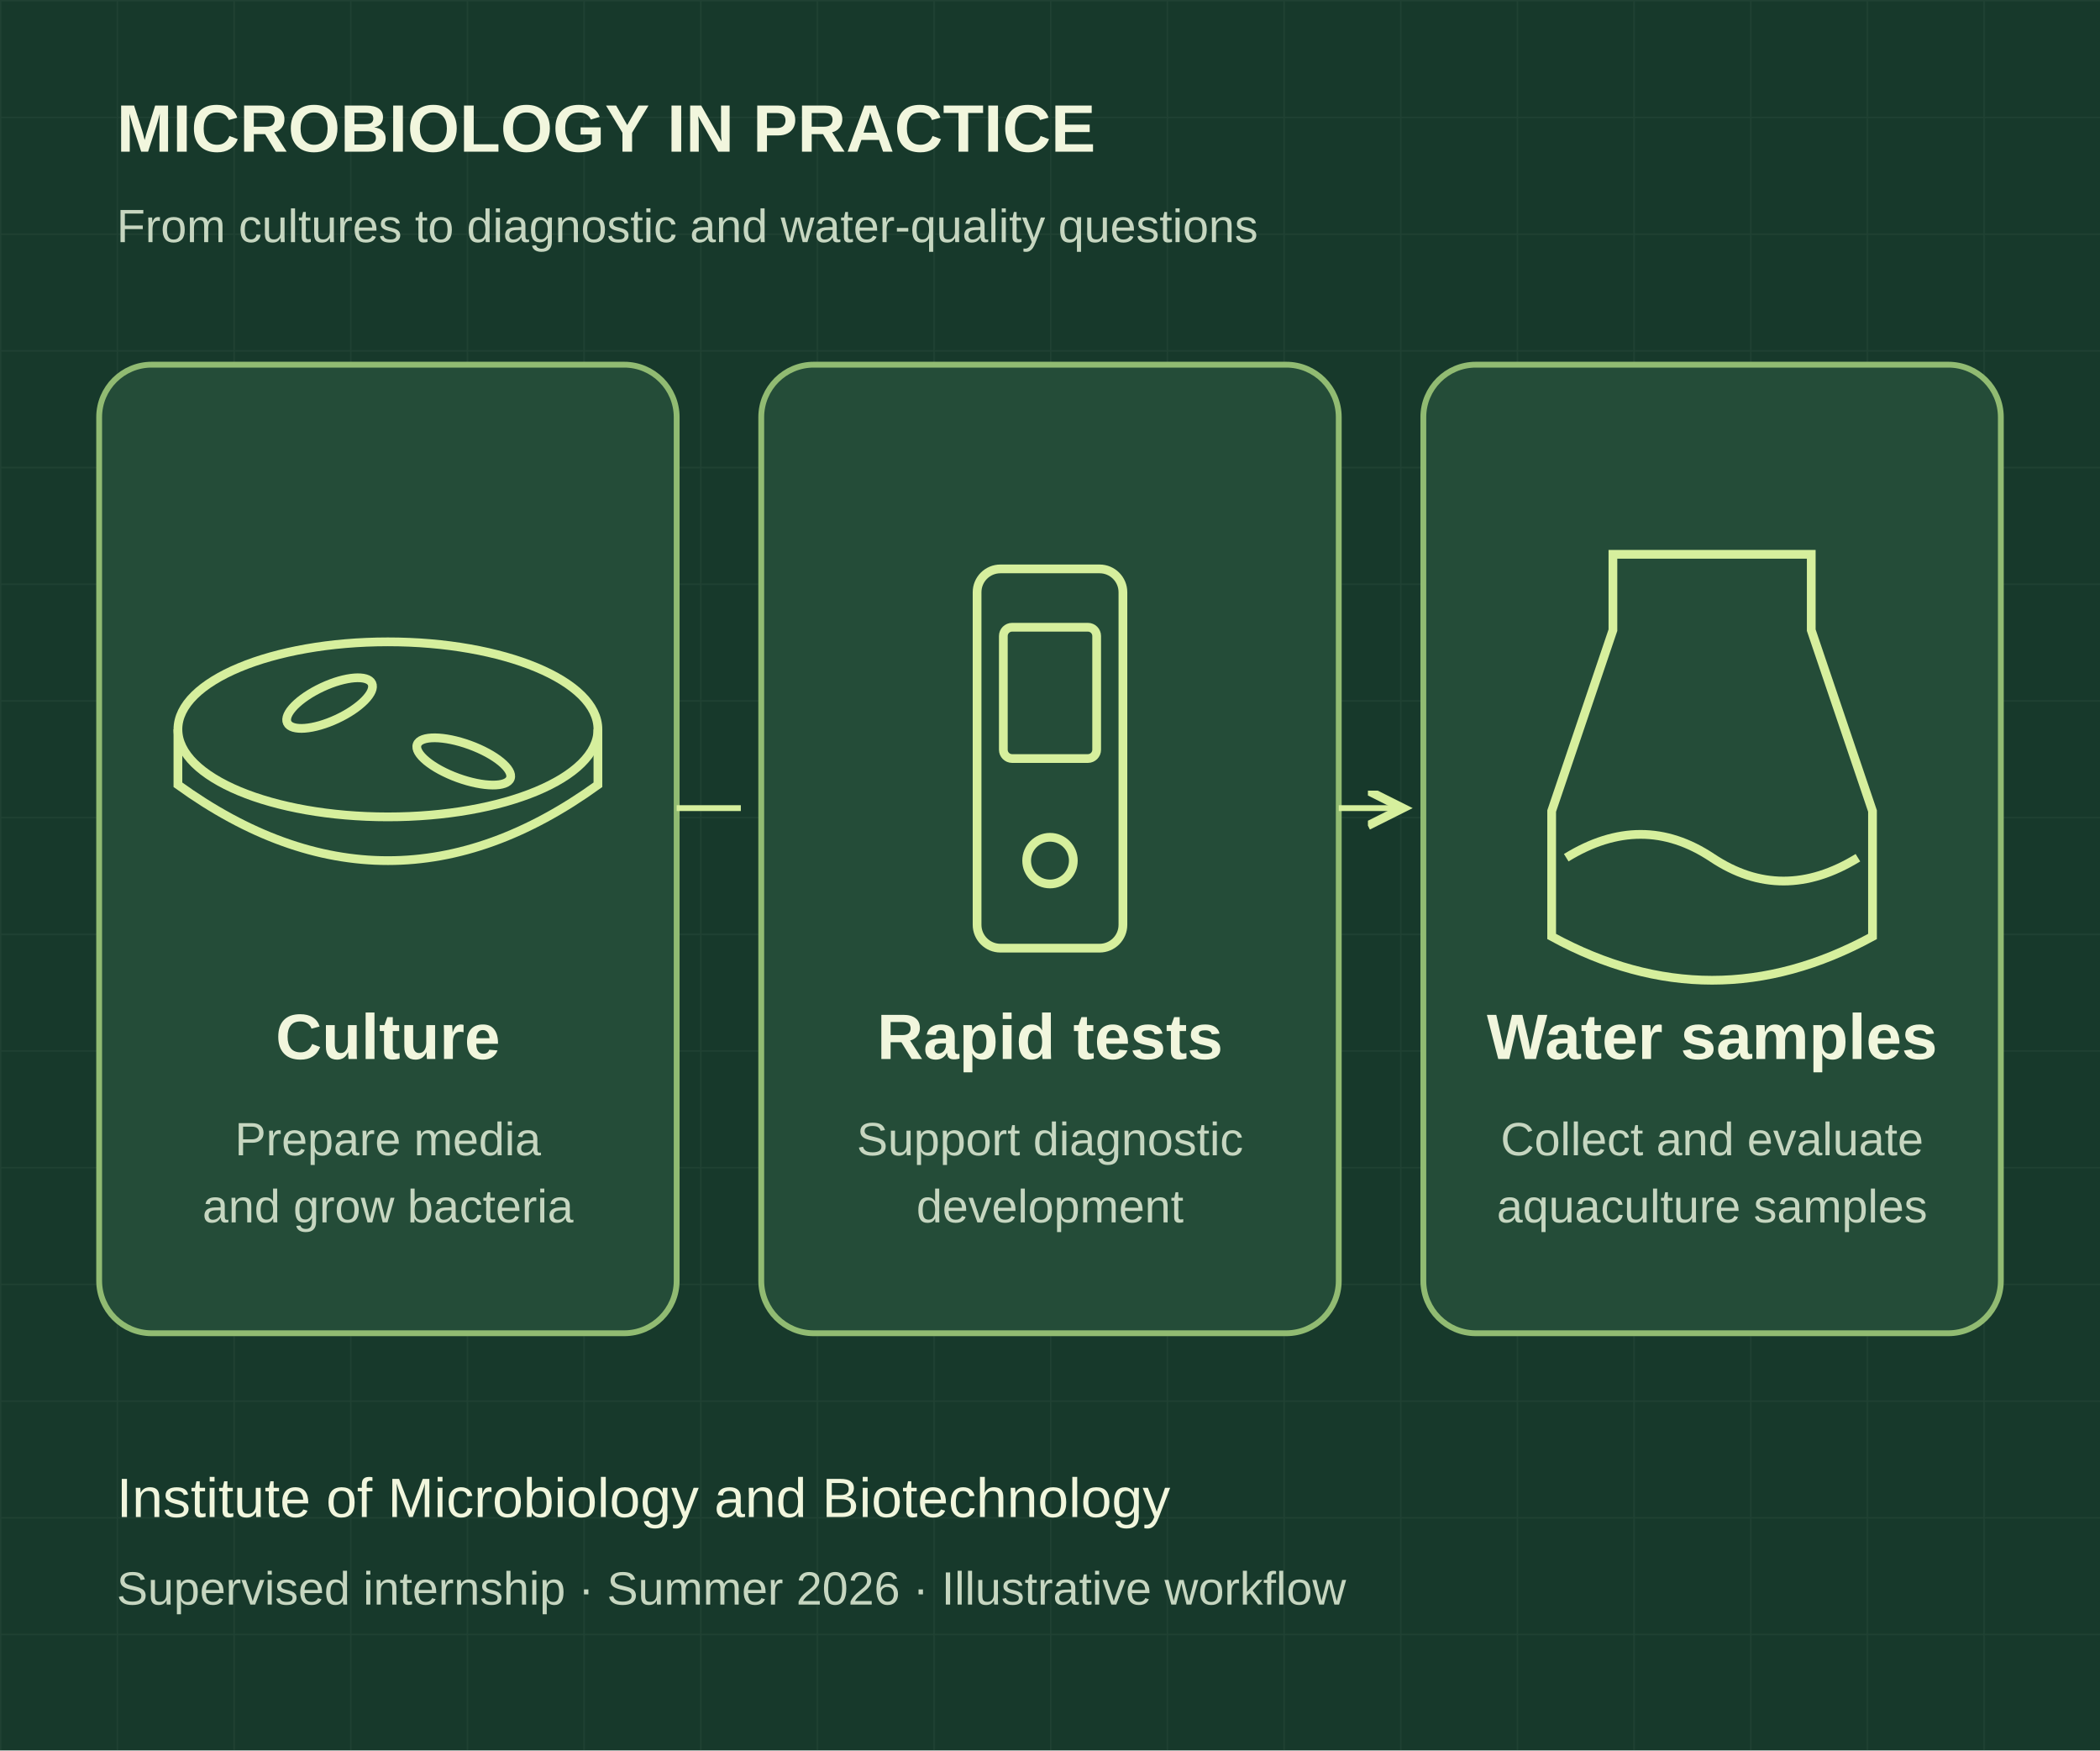
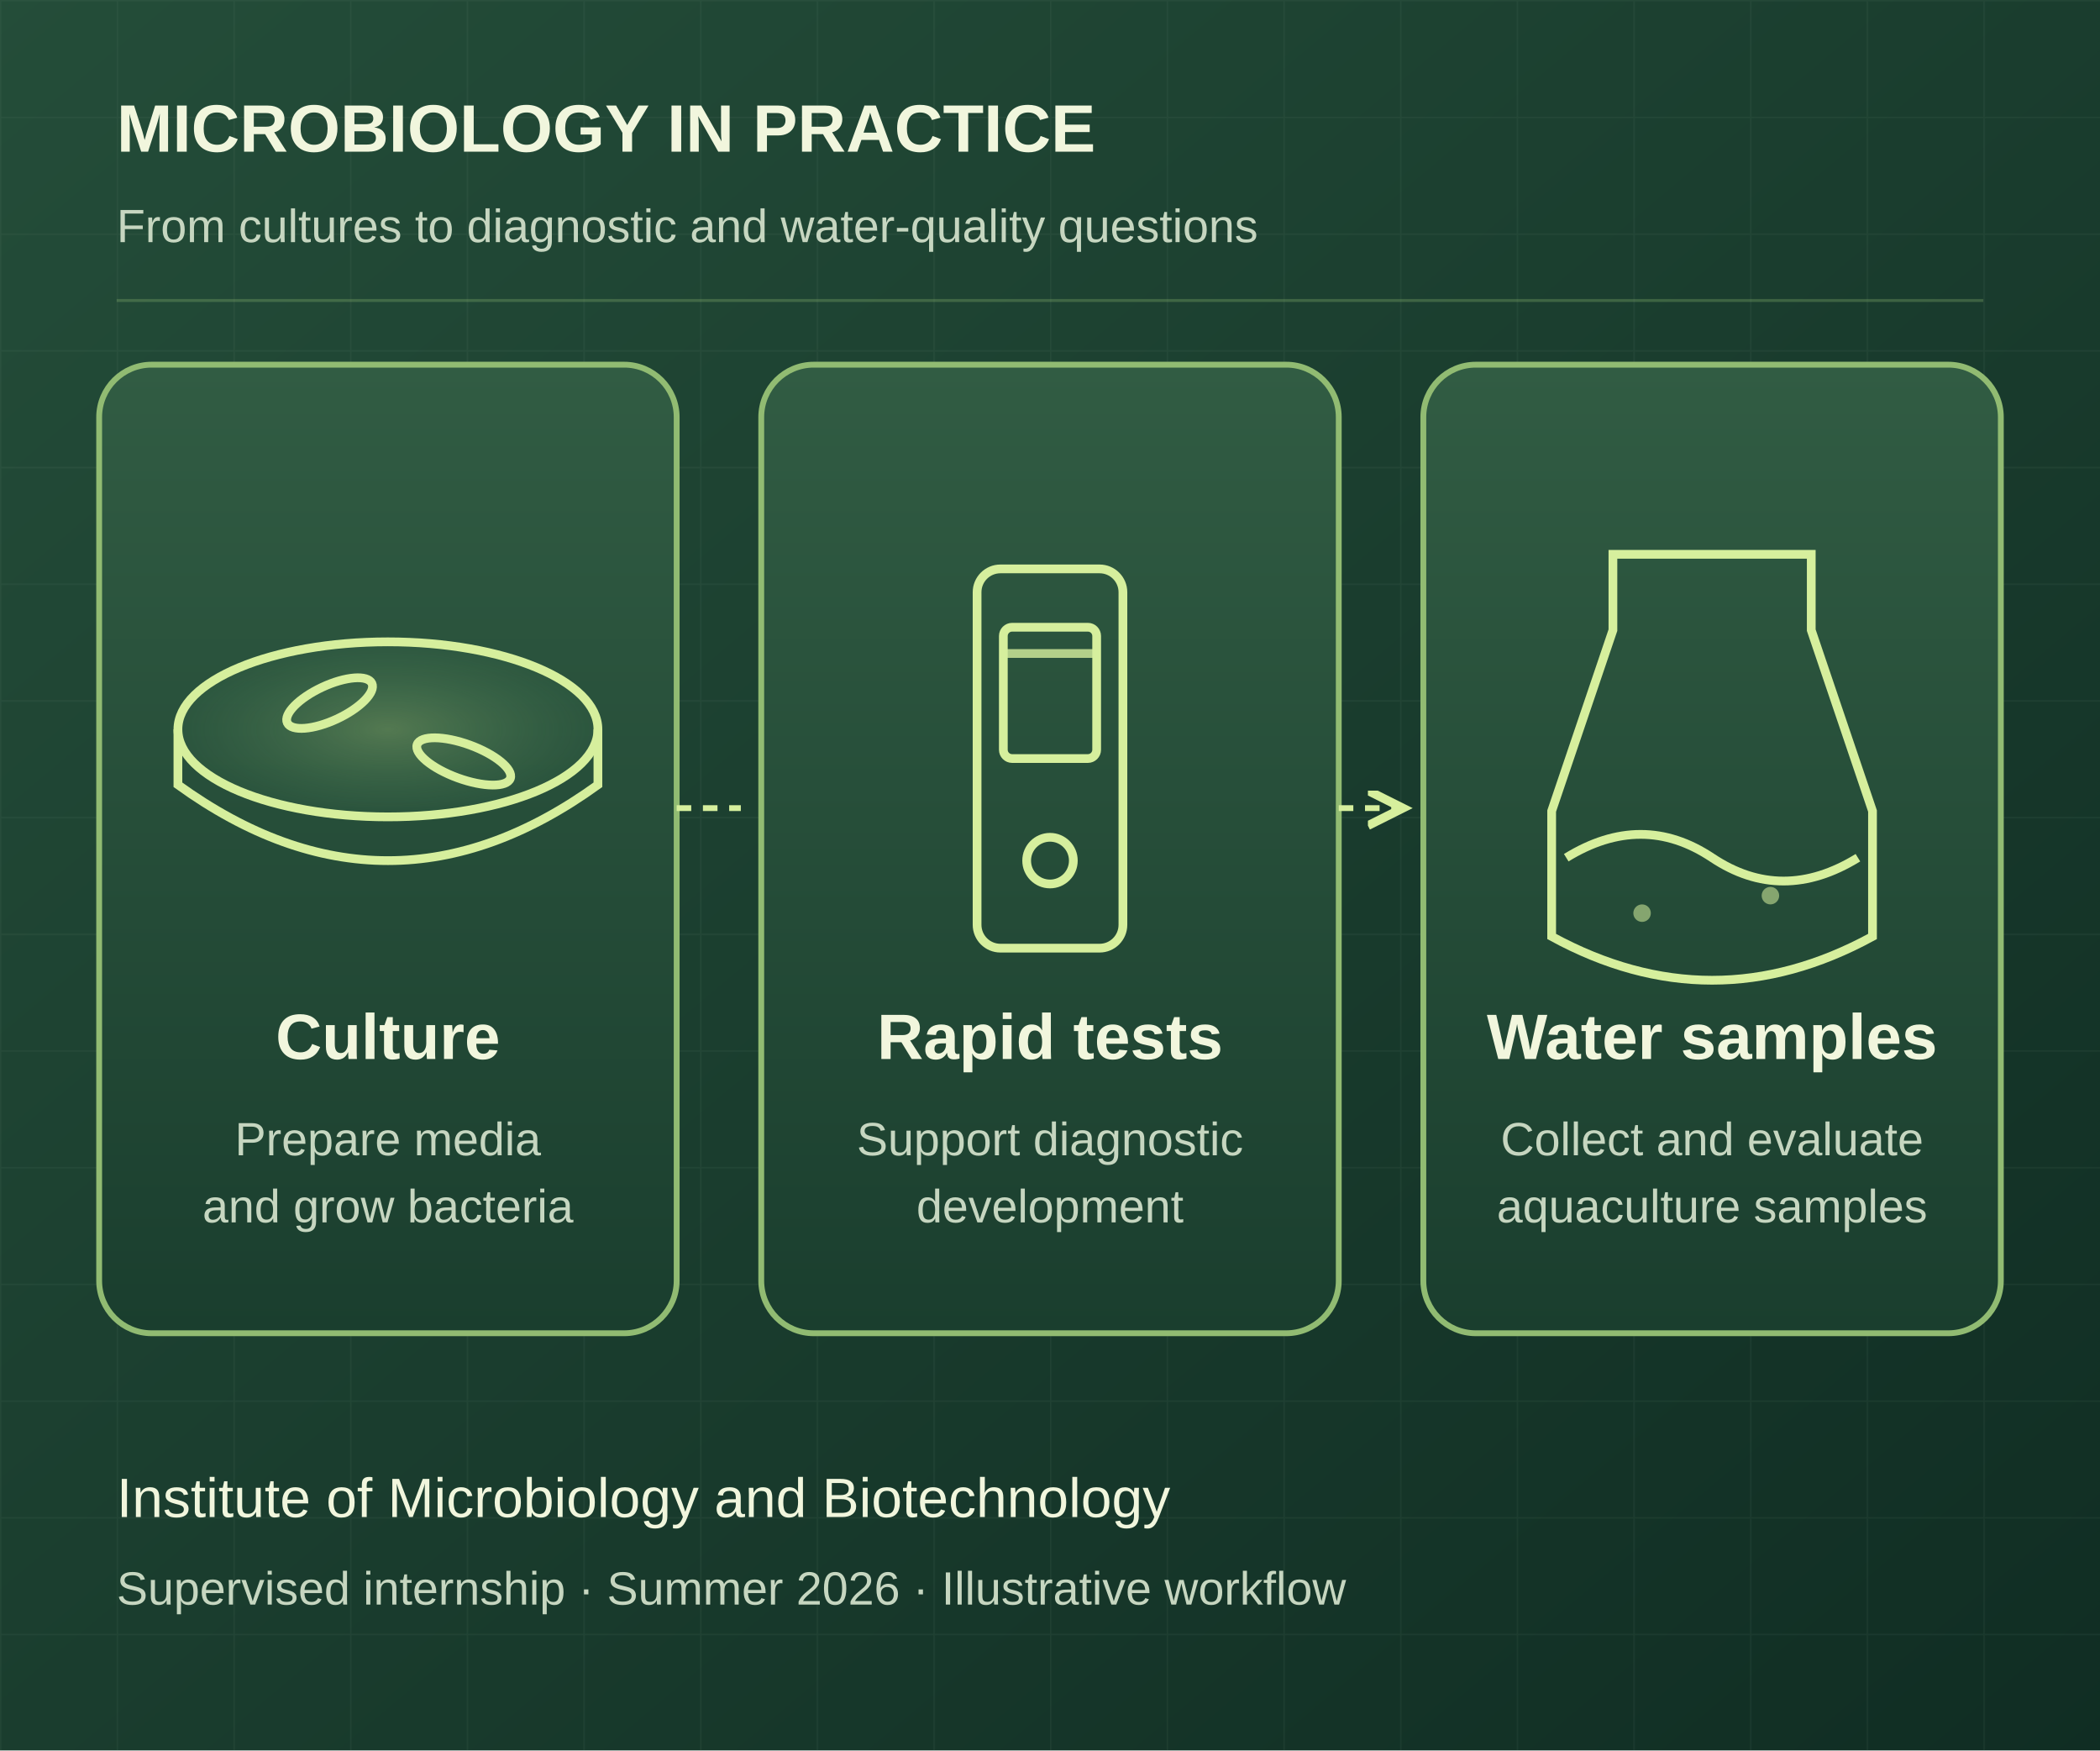
<svg xmlns="http://www.w3.org/2000/svg" viewBox="0 0 720 600">
  <defs>
    <pattern id="grid" width="40" height="40" patternUnits="userSpaceOnUse">
      <path d="M40 0H0V40" fill="none" stroke="#72947a" stroke-opacity=".1" />
    </pattern>
    <marker id="arrow" markerWidth="8" markerHeight="8" refX="6" refY="3" orient="auto">
      <path d="M0 0L6 3L0 6" fill="none" stroke="#d6ef9d" stroke-width="1.5" />
    </marker>
+     <linearGradient id="scene-wash" x2="1" y2="1">
+       <stop stop-color="#244d39" />
+       <stop offset="1" stop-color="#102d23" />
+     </linearGradient>
+     <linearGradient id="panel-wash" x2="0" y2="1">
+       <stop stop-color="#315c43" />
+       <stop offset="1" stop-color="#1a3e2e" />
+     </linearGradient>
+     <radialGradient id="dish-wash">
+       <stop stop-color="#b9d784" stop-opacity=".3" />
+       <stop offset="1" stop-color="#6aab72" stop-opacity=".05" />
+     </radialGradient>
  </defs>
-   <rect width="720" height="600" fill="#17392b" />
+   <rect width="720" height="600" fill="url(#scene-wash)" />
  <rect width="720" height="600" fill="url(#grid)" />
  <g font-family="Arial, sans-serif" fill="#f1f6dd">
-     <text x="40" y="52" font-size="23" font-weight="700">MICROBIOLOGY IN PRACTICE</text>
-     <text x="40" y="83" font-size="16" fill="#c6d6c0">From cultures to diagnostic and water-quality questions</text>
-     <g fill="#244c38" stroke="#91bb72" stroke-width="2">
+     <text x="40" y="52" font-size="23" font-weight="700" style="font-family:Arial, sans-serif;font-size:23px;font-weight:700;letter-spacing:normal">MICROBIOLOGY IN PRACTICE</text>
+     <text x="40" y="83" font-size="16" fill="#c6d6c0" style="font-family:Arial, sans-serif;font-size:16px;font-weight:400;letter-spacing:normal">From cultures to diagnostic and water-quality questions</text>
+     <path d="M40 103H680" stroke="#91bb72" stroke-opacity=".3" fill="none" />
+     <g fill="url(#panel-wash)" stroke="#91bb72" stroke-width="2">
      <rect x="34" y="125" width="198" height="332" rx="18" />
      <rect x="261" y="125" width="198" height="332" rx="18" />
      <rect x="488" y="125" width="198" height="332" rx="18" />
    </g>
    <g stroke="#d6ef9d" stroke-width="3" fill="none">
-       <ellipse cx="133" cy="250" rx="72" ry="30" />
+       <ellipse cx="133" cy="250" rx="72" ry="30" fill="url(#dish-wash)" />
      <path d="M61 250V269Q133 321 205 269V250" />
-       <ellipse cx="113" cy="241" rx="16" ry="6" transform="rotate(-25 113 241)" />
-       <ellipse cx="159" cy="261" rx="17" ry="6" transform="rotate(20 159 261)" />
+       <g class="illustration-motion micro-colony">
+         <ellipse cx="113" cy="241" rx="16" ry="6" transform="rotate(-25 113 241)" />
+       </g>
+       <g class="illustration-motion micro-colony">
+         <ellipse cx="159" cy="261" rx="17" ry="6" transform="rotate(20 159 261)" />
+       </g>
      <rect x="335" y="195" width="50" height="130" rx="8" />
      <rect x="344" y="215" width="32" height="45" rx="3" />
      <circle cx="360" cy="295" r="8" />
      <path d="M553 216V190H621V216L642 278V321Q587 351 532 321V278Z" />
      <path d="M537 294Q563 278 587 294T637 294" />
    </g>
    <g font-size="22" font-weight="700" text-anchor="middle">
-       <text x="133" y="363">Culture</text>
-       <text x="360" y="363">Rapid tests</text>
-       <text x="587" y="363">Water samples</text>
+       <text x="133" y="363" style="font-family:Arial, sans-serif;font-size:22px;font-weight:700;letter-spacing:normal">Culture</text>
+       <text x="360" y="363" style="font-family:Arial, sans-serif;font-size:22px;font-weight:700;letter-spacing:normal">Rapid tests</text>
+       <text x="587" y="363" style="font-family:Arial, sans-serif;font-size:22px;font-weight:700;letter-spacing:normal">Water samples</text>
    </g>
    <g font-size="16" fill="#c6d6c0" text-anchor="middle">
-       <text x="133" y="396">Prepare media</text>
-       <text x="133" y="419">and grow bacteria</text>
-       <text x="360" y="396">Support diagnostic</text>
-       <text x="360" y="419">development</text>
-       <text x="587" y="396">Collect and evaluate</text>
-       <text x="587" y="419">aquaculture samples</text>
+       <text x="133" y="396" style="font-family:Arial, sans-serif;font-size:16px;font-weight:400;letter-spacing:normal">Prepare media</text>
+       <text x="133" y="419" style="font-family:Arial, sans-serif;font-size:16px;font-weight:400;letter-spacing:normal">and grow bacteria</text>
+       <text x="360" y="396" style="font-family:Arial, sans-serif;font-size:16px;font-weight:400;letter-spacing:normal">Support diagnostic</text>
+       <text x="360" y="419" style="font-family:Arial, sans-serif;font-size:16px;font-weight:400;letter-spacing:normal">development</text>
+       <text x="587" y="396" style="font-family:Arial, sans-serif;font-size:16px;font-weight:400;letter-spacing:normal">Collect and evaluate</text>
+       <text x="587" y="419" style="font-family:Arial, sans-serif;font-size:16px;font-weight:400;letter-spacing:normal">aquaculture samples</text>
    </g>
-     <path d="M232 277H254M459 277H481" stroke="#d6ef9d" stroke-width="2" marker-end="url(#arrow)" />
-     <text x="40" y="520" font-size="19">Institute of Microbiology and Biotechnology</text>
-     <text x="40" y="550" font-size="16" fill="#c6d6c0">Supervised internship · Summer 2026 · Illustrative workflow</text>
+     <path d="M232 277H254M459 277H481" stroke="#d6ef9d" stroke-width="2" marker-end="url(#arrow)" class="illustration-motion process-flow" stroke-dasharray="5 4" />
+     <text x="40" y="520" font-size="19" style="font-family:Arial, sans-serif;font-size:19px;font-weight:400;letter-spacing:normal">Institute of Microbiology and Biotechnology</text>
+     <text x="40" y="550" font-size="16" fill="#c6d6c0" style="font-family:Arial, sans-serif;font-size:16px;font-weight:400;letter-spacing:normal">Supervised internship · Summer 2026 · Illustrative workflow</text>
+     <path d="M345 224H375" stroke="#d6ef9d" stroke-width="3" stroke-opacity=".8" class="illustration-motion diagnostic-scan" />
+     <circle cx="563" cy="313" r="3" fill="#d6ef9d" opacity=".55" class="illustration-motion sample-bubble" />
+     <circle cx="607" cy="307" r="3" fill="#d6ef9d" opacity=".55" class="illustration-motion sample-bubble" />
  </g>
</svg>
